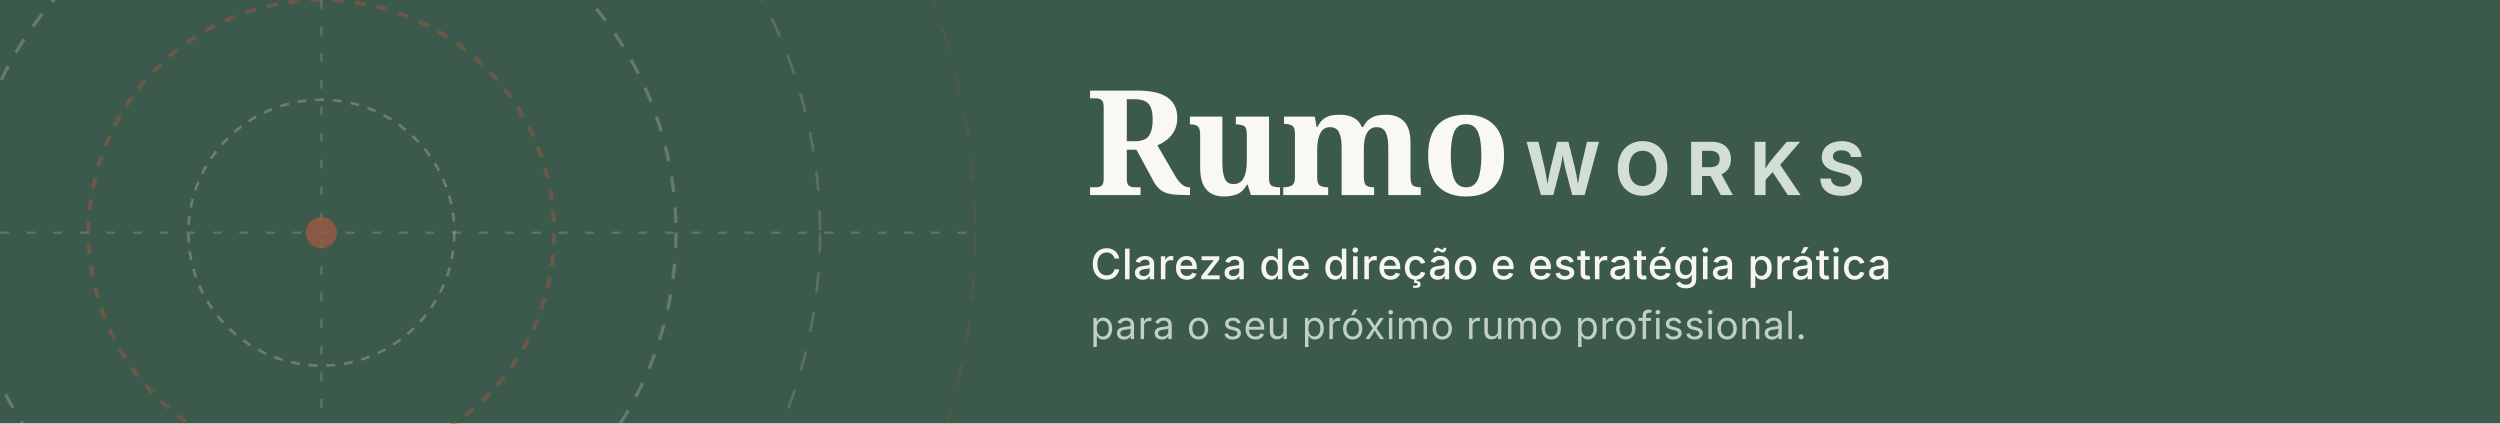
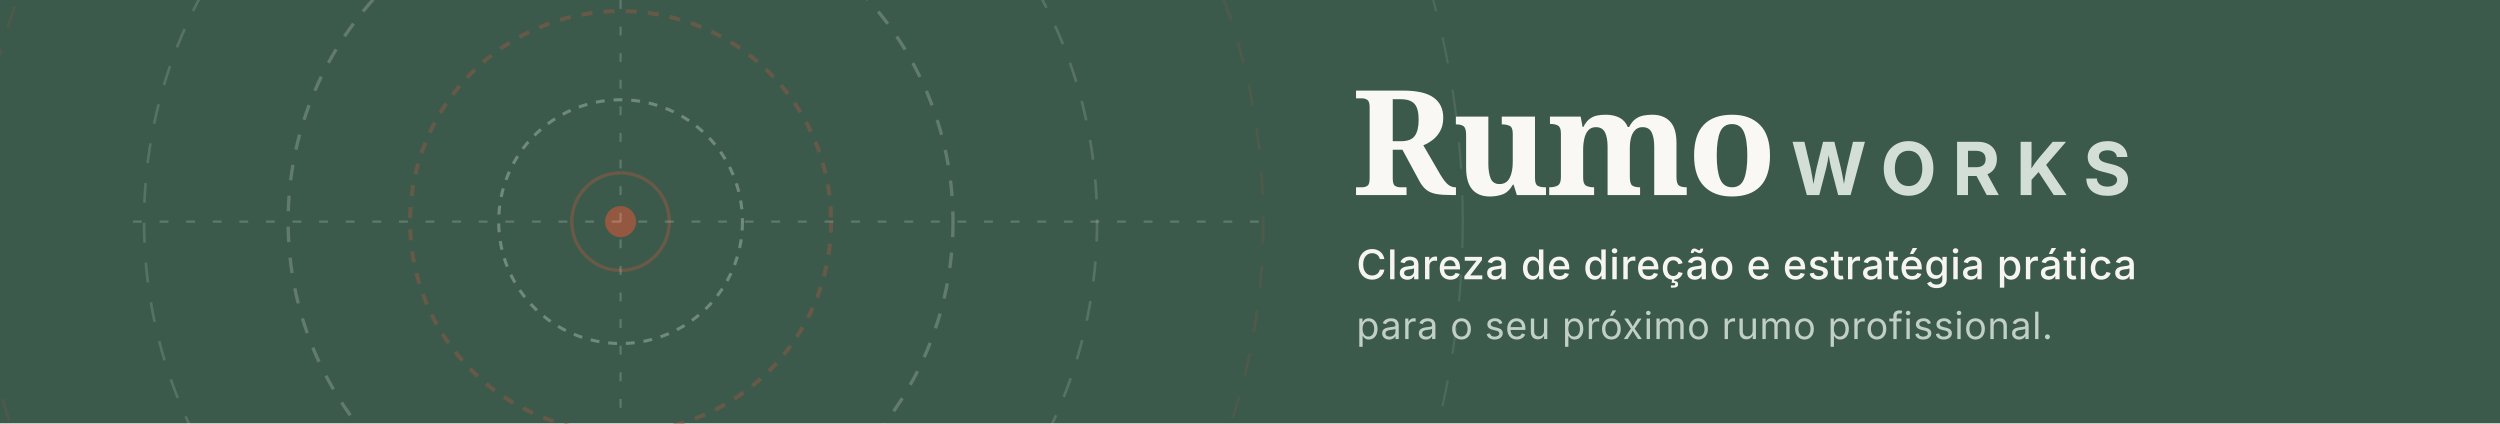
<svg xmlns="http://www.w3.org/2000/svg" viewBox="0 0 1128 191" width="1128" height="191">
  <rect width="1128" height="191" fill="#3B5A4B" />
  <g opacity="0.95">
-     <circle cx="145" cy="105" r="60" stroke="#FAF8F5" stroke-width="1.2" stroke-dasharray="4 4" opacity="0.25" fill="none" />
-     <circle cx="145" cy="105" r="105" stroke="#A95840" stroke-width="1.8" stroke-dasharray="5 5" opacity="0.45" fill="none" />
-     <circle cx="145" cy="105" r="160" stroke="#FAF8F5" stroke-width="1.5" stroke-dasharray="7 7" opacity="0.22" fill="none" />
-     <circle cx="145" cy="105" r="225" stroke="#FAF8F5" stroke-width="1.2" stroke-dasharray="9 9" opacity="0.16" fill="none" />
-     <circle cx="145" cy="105" r="295" stroke="#A95840" stroke-width="1.2" stroke-dasharray="10 10" opacity="0.2" fill="none" />
-     <line x1="0" y1="105" x2="440" y2="105" stroke="#FAF8F5" stroke-width="1" stroke-dasharray="4 8" opacity="0.18" />
-     <line x1="145" y1="0" x2="145" y2="191" stroke="#FAF8F5" stroke-width="1" stroke-dasharray="4 8" opacity="0.18" />
-     <circle cx="145" cy="105" r="7" fill="#A95840" opacity="0.75" />
+     <circle cx="280" cy="100" r="7" fill="#A95840" opacity="0.85" />
+     <circle cx="280" cy="100" r="22" stroke="#A95840" stroke-width="1.5" opacity="0.45" fill="none" />
+     <circle cx="280" cy="100" r="55" stroke="#FAF8F5" stroke-width="1.4" stroke-dasharray="4 4" opacity="0.3" fill="none" />
+     <circle cx="280" cy="100" r="95" stroke="#A95840" stroke-width="1.8" stroke-dasharray="5 5" opacity="0.4" fill="none" />
+     <circle cx="280" cy="100" r="150" stroke="#FAF8F5" stroke-width="1.5" stroke-dasharray="7 7" opacity="0.22" fill="none" />
+     <circle cx="280" cy="100" r="215" stroke="#FAF8F5" stroke-width="1.2" stroke-dasharray="9 9" opacity="0.16" fill="none" />
+     <circle cx="280" cy="100" r="290" stroke="#A95840" stroke-width="1.2" stroke-dasharray="10 10" opacity="0.18" fill="none" />
+     <circle cx="280" cy="100" r="380" stroke="#FAF8F5" stroke-width="1" stroke-dasharray="12 12" opacity="0.1" fill="none" />
+     <line x1="60" y1="100" x2="570" y2="100" stroke="#FAF8F5" stroke-width="1" stroke-dasharray="4 8" opacity="0.2" />
+     <line x1="280" y1="0" x2="280" y2="191" stroke="#FAF8F5" stroke-width="1" stroke-dasharray="4 8" opacity="0.2" />
  </g>
-   <text x="490" y="88" font-family="Georgia, serif" font-size="66" font-weight="600" fill="#FAF8F5" letter-spacing="-1.5">Rumo</text>
-   <text x="688" y="88" font-family="-apple-system, BlinkMacSystemFont, &quot;Segoe UI&quot;, sans-serif" font-size="33" font-weight="700" fill="#D3DFD6" letter-spacing="7">WORKS</text>
-   <text x="492" y="126" font-family="-apple-system, BlinkMacSystemFont, &quot;Segoe UI&quot;, sans-serif" font-size="19" font-weight="500" fill="#FAF8F5" letter-spacing="0.3" opacity="0.98">Clareza de direção e estratégia prática</text>
-   <text x="492" y="153" font-family="-apple-system, BlinkMacSystemFont, &quot;Segoe UI&quot;, sans-serif" font-size="17.5" font-weight="400" fill="#D3DFD6" letter-spacing="0.3" opacity="0.88">para o seu próximo rumo profissional.</text>
+   <text x="610" y="88" font-family="Georgia, serif" font-size="66" font-weight="600" fill="#FAF8F5" letter-spacing="-1.5">Rumo</text>
+   <text x="808" y="88" font-family="-apple-system, BlinkMacSystemFont, &quot;Segoe UI&quot;, sans-serif" font-size="33" font-weight="700" fill="#D3DFD6" letter-spacing="7">WORKS</text>
+   <text x="612" y="126" font-family="-apple-system, BlinkMacSystemFont, &quot;Segoe UI&quot;, sans-serif" font-size="18.5" font-weight="500" fill="#FAF8F5" letter-spacing="0.3" opacity="0.98">Clareza de direção e estratégia prática</text>
+   <text x="612" y="153" font-family="-apple-system, BlinkMacSystemFont, &quot;Segoe UI&quot;, sans-serif" font-size="17" font-weight="400" fill="#D3DFD6" letter-spacing="0.3" opacity="0.88">para o seu próximo rumo profissional.</text>
</svg>
